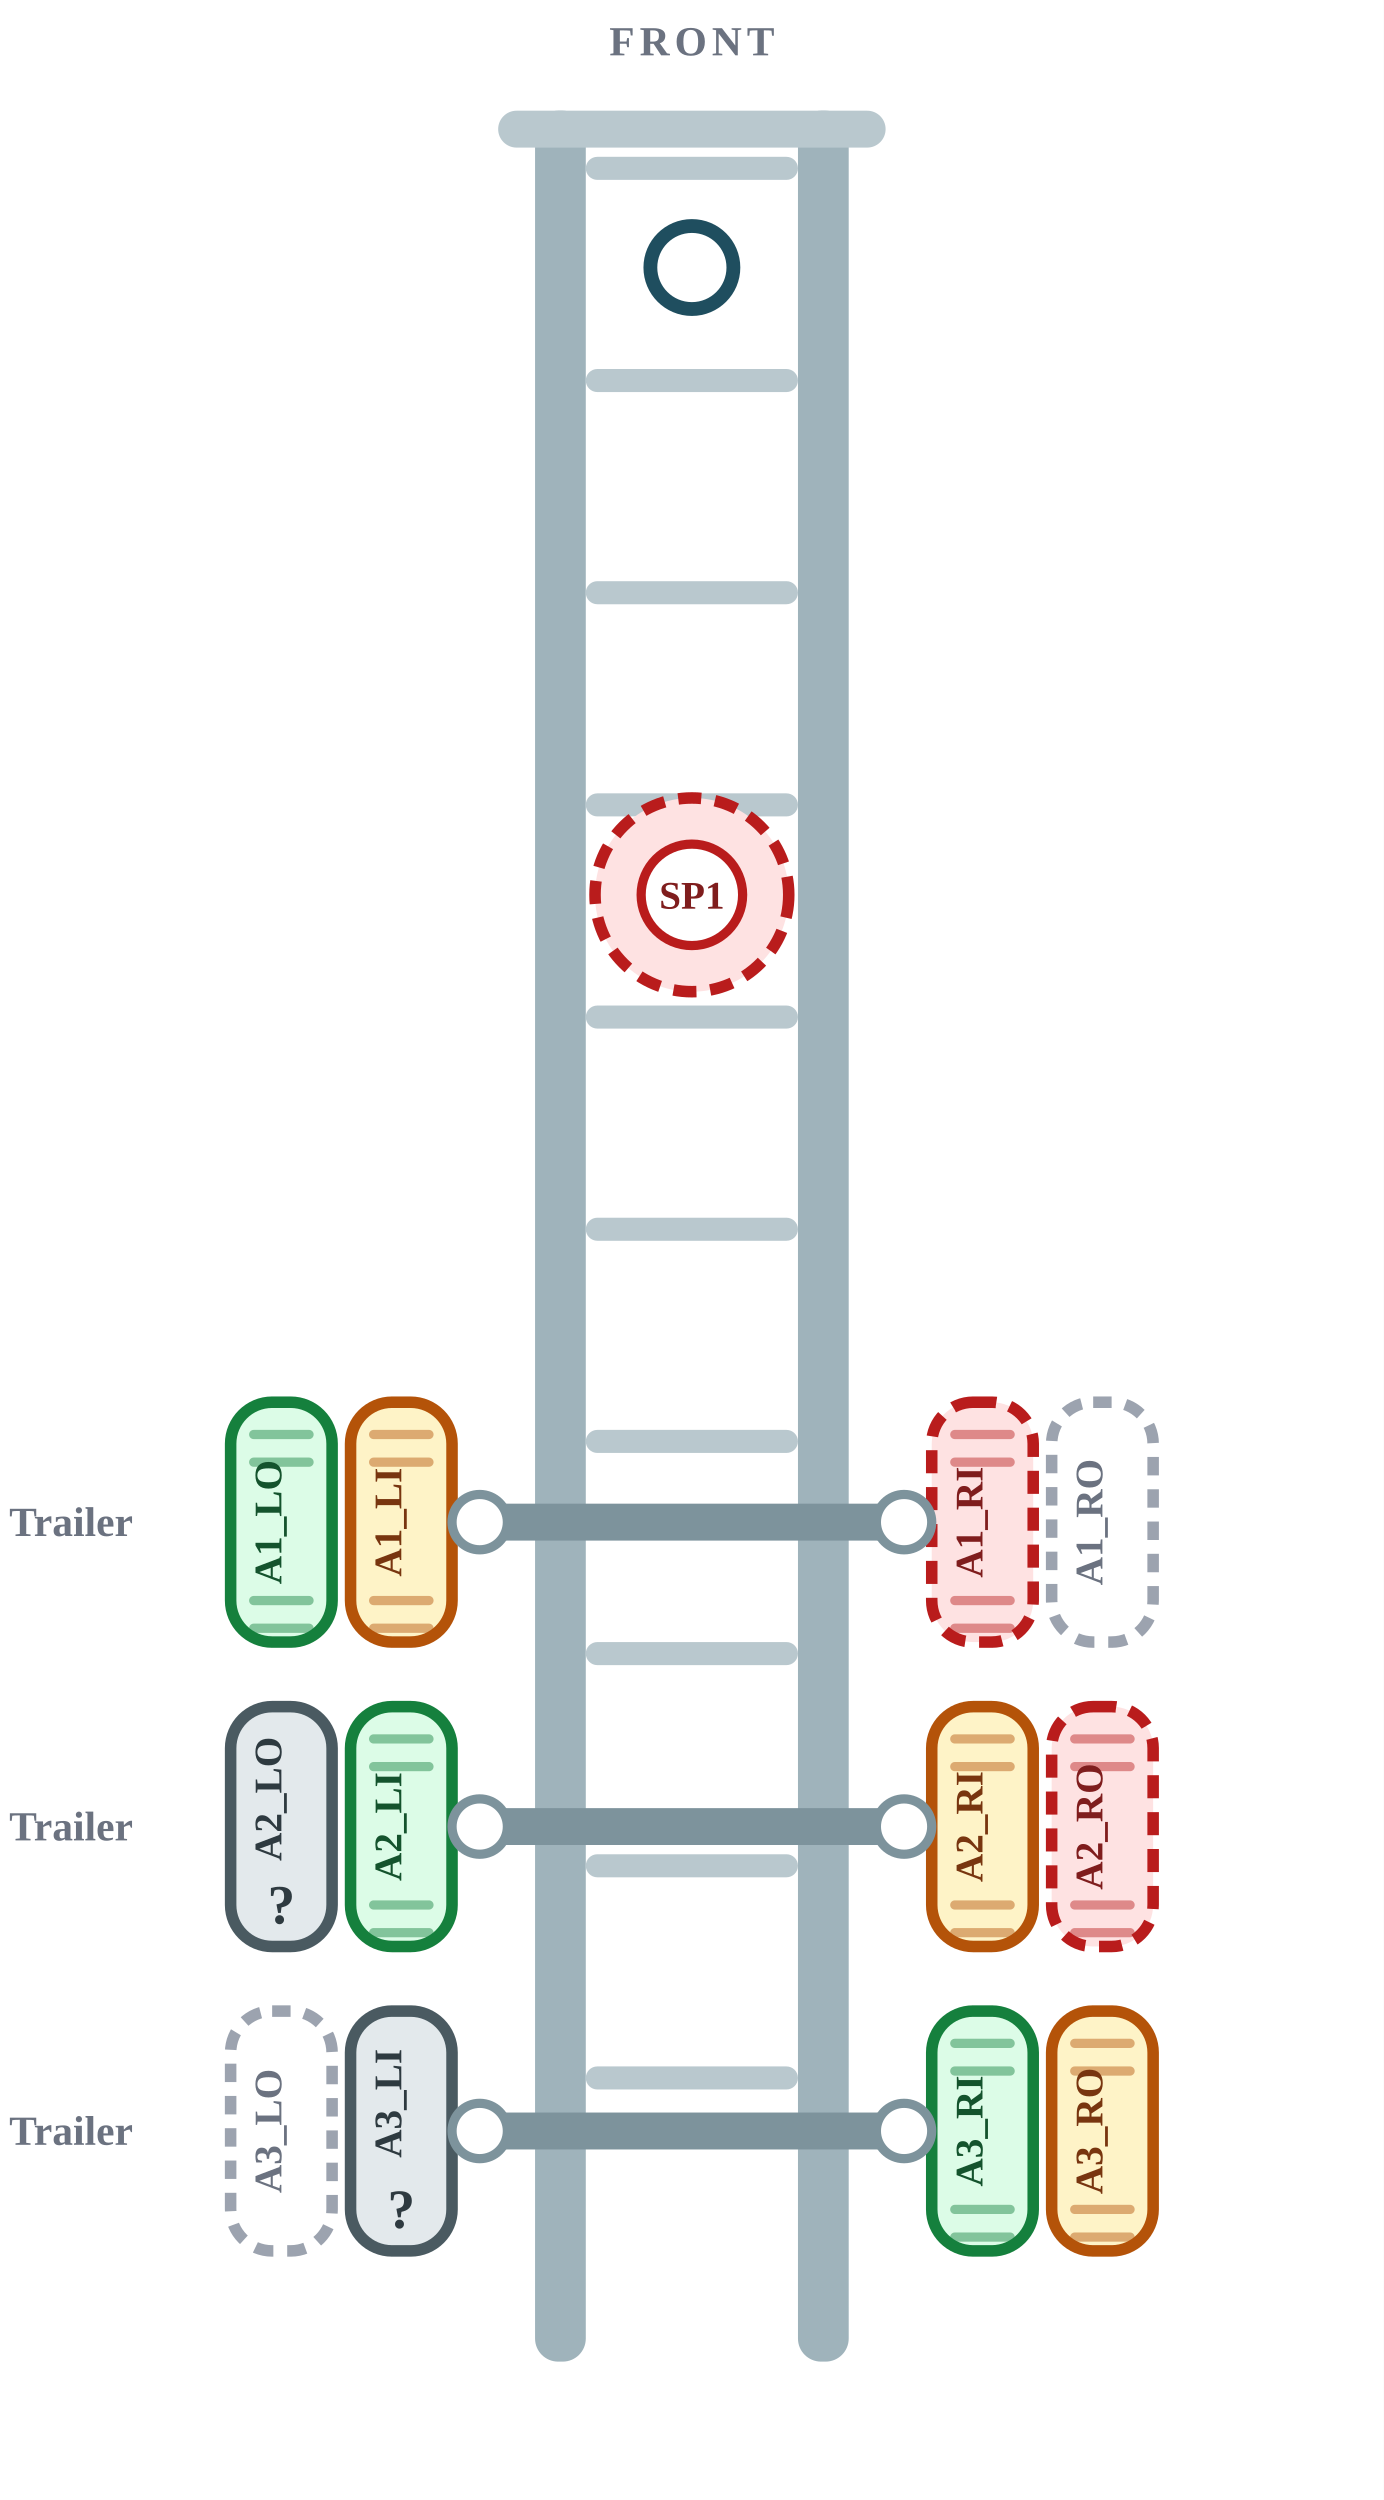
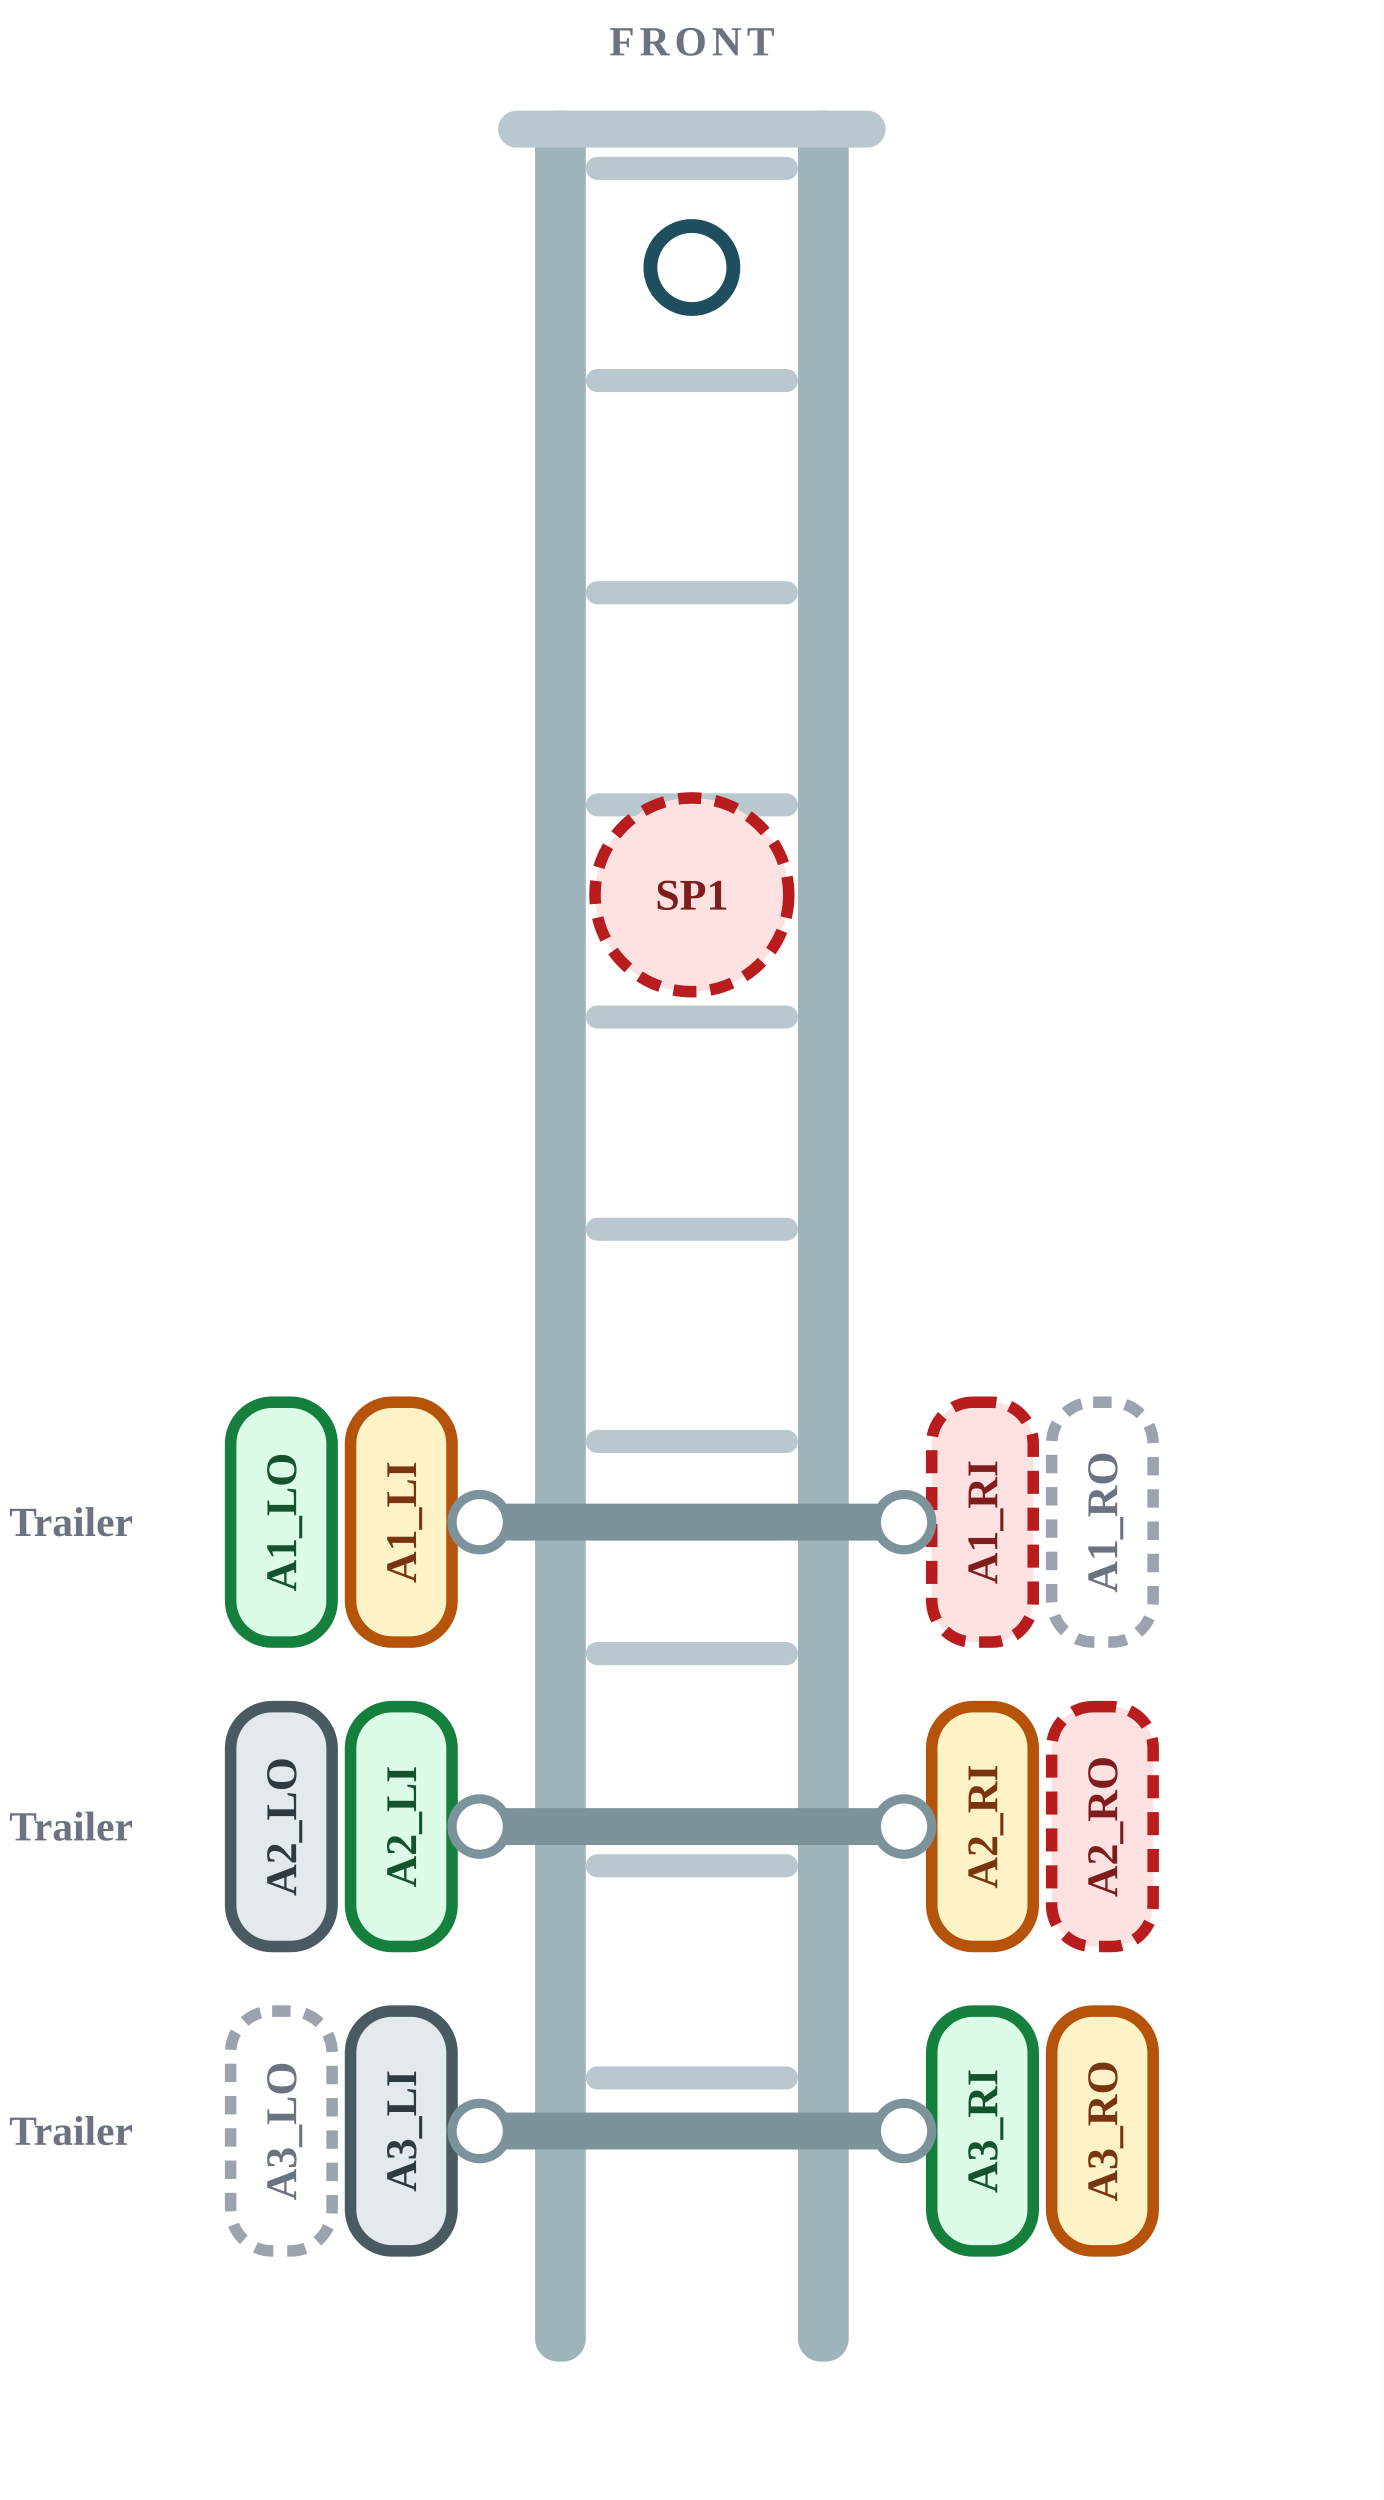
<svg xmlns="http://www.w3.org/2000/svg" class="chassis" viewBox="0 0 300 542" role="img" aria-label="Chassis map, 3 axles">
  <style>/* @bmi/chassis-map: the look of the map from the artboard kit (DEC-96), on the web's colour tokens. */
.chassis-map {
  display: grid;
  justify-items: center;
  gap: 10px;
}
svg.chassis {
  width: 100%;
  max-width: 300px;
  height: auto;
  overflow: visible;
  font-family: var(--font, system-ui, -apple-system, 'Segoe UI', sans-serif);
}
.chassis .m-front {
  font-size: 9px;
  font-weight: 700;
  fill: var(--text-subtle, #6b7280);
  text-anchor: middle;
  letter-spacing: 0.12em;
}
.chassis .m-rail {
  fill: #9fb3bb;
}
.chassis .m-cross {
  fill: #b9c8ce;
}
.chassis .m-bumper {
  fill: #8ea4ad;
}
.chassis .m-axle {
  fill: #7d939c;
}
.chassis .m-hubcap {
  fill: #fff;
  stroke: #7d939c;
  stroke-width: 2;
}
.chassis .m-pin {
  fill: #fff;
  stroke: var(--petrol, #1f4e5f);
  stroke-width: 3;
}
.chassis .m-fifth {
  fill: rgba(31, 78, 95, 0.08);
  stroke: var(--petrol, #1f4e5f);
  stroke-width: 2;
}
.chassis .m-fifth-slot {
  stroke: var(--petrol, #1f4e5f);
  stroke-width: 3;
  stroke-linecap: round;
}
.chassis .m-role {
  font-size: 9px;
  font-weight: 700;
  fill: var(--text-subtle, #6b7280);
}
.chassis .m-tyre rect,
- .chassis .m-tyre circle:not(.m-hub) {
+ .chassis .m-tyre circle {
  stroke-width: 2.5;
}
- .chassis .m-tread {
-   stroke-width: 2;
-   stroke-linecap: round;
-   opacity: 0.45;
- }
- .chassis .m-hub {
-   fill: #fff;
-   stroke-width: 2;
- }
.chassis .m-code {
-   font-size: 8.5px;
+   font-size: 9.5px;
+   dominant-baseline: central;
  font-weight: 800;
  text-anchor: middle;
}
- .chassis .m-miss {
-   font-size: 12px;
-   font-weight: 800;
-   fill: #2e3a40;
-   text-anchor: middle;
- }
- .chassis .m-miss-small {
-   font-size: 9px;
- }

- /* Statuses (REQ-PLC-008); each also has its text in the legend and the position's title. */
+ /* Statuses (REQ-PLC-008): only the colour, and a dashed outline for Act now and Empty (NFR-10); the guide and the title name them. */
.chassis .t-ok rect,
- .chassis .t-ok circle:not(.m-hub) {
+ .chassis .t-ok circle {
  fill: var(--success-bg, #dcfce7);
  stroke: var(--success, #15803d);
}
- .chassis .t-ok .m-tread,
- .chassis .t-ok .m-hub {
-   stroke: var(--success, #15803d);
- }
.chassis .t-ok .m-code {
  fill: var(--success-text, #14532d);
}
.chassis .t-due rect,
- .chassis .t-due circle:not(.m-hub) {
+ .chassis .t-due circle {
  fill: var(--warning-bg, #fef3c7);
  stroke: var(--warning, #b45309);
}
- .chassis .t-due .m-tread,
- .chassis .t-due .m-hub {
-   stroke: var(--warning, #b45309);
- }
.chassis .t-due .m-code {
  fill: var(--warning-text, #78350f);
}
.chassis .t-act rect,
- .chassis .t-act circle:not(.m-hub) {
+ .chassis .t-act circle {
  fill: var(--danger-bg, #fee2e2);
  stroke: var(--danger, #b91c1c);
  stroke-dasharray: 5 3;
}
- .chassis .t-act .m-tread,
- .chassis .t-act .m-hub {
-   stroke: var(--danger, #b91c1c);
- }
.chassis .t-act .m-code {
  fill: var(--danger-text, #7f1d1d);
}
.chassis .t-empty rect,
- .chassis .t-empty circle:not(.m-hub) {
+ .chassis .t-empty circle {
  fill: #fff;
  stroke: var(--border-strong, #9ca3af);
  stroke-dasharray: 4 3;
}
- .chassis .t-empty .m-tread {
-   display: none;
- }
- .chassis .t-empty .m-hub {
-   stroke: var(--border-strong, #9ca3af);
- }
.chassis .t-empty .m-code {
  fill: var(--text-subtle, #6b7280);
}
- /* DEC-119: Missing is grey with a solid dark outline and a "?". */
+ /* DEC-119: Missing is grey with a solid dark outline. */
.chassis .t-miss rect,
- .chassis .t-miss circle:not(.m-hub) {
+ .chassis .t-miss circle {
  fill: #e3e9ec;
  stroke: #4a5a61;
}
- .chassis .t-miss .m-tread {
-   display: none;
- }
- .chassis .t-miss .m-hub {
-   stroke: #4a5a61;
- }
.chassis .t-miss .m-code {
  fill: #2e3a40;
}
.chassis .t-sel rect,
- .chassis .t-sel circle:not(.m-hub) {
+ .chassis .t-sel circle {
  stroke: var(--brand-red, #ad2713);
  stroke-width: 3.5;
}
- .chassis .t-sel .m-tread {
-   stroke: var(--brand-red, #ad2713);
- }
.chassis .t-sel .m-code {
  fill: var(--brand-red, #ad2713);
}
.chassis .m-tyre[role='button'] {
  cursor: pointer;
}
.chassis .m-tyre[role='button']:hover rect,
- .chassis .m-tyre[role='button']:hover circle:not(.m-hub) {
+ .chassis .m-tyre[role='button']:hover circle {
  filter: brightness(0.96);
}
.chassis .m-tyre[role='button']:focus-visible {
  outline: 2px solid var(--petrol, #1f4e5f);
  outline-offset: 2px;
}

- /* The legend: every status with its text (NFR-10). */
- .chassis-legend {
-   display: flex;
-   flex-wrap: wrap;
-   justify-content: center;
+ /* DEC-119: the guide under the map: each tyre colour with its status and what it means. */
+ .chassis-guide {
+   display: grid;
  gap: 6px;
+   width: 100%;
+   max-width: 360px;
  margin: 0;
  padding: 0;
  list-style: none;
- }
- .chassis-legend-item {
-   padding: 3px 10px;
-   border: 1.5px solid;
-   border-radius: 999px;
  font-size: 12px;
-   font-weight: 600;
- }
- .chassis-legend-item.t-ok {
+ }
+ .chassis-guide li {
+   display: grid;
+   grid-template-columns: 22px 70px 1fr;
+   align-items: center;
+   gap: 8px;
+ }
+ .chassis-guide b {
+   font-weight: 700;
+ }
+ .chassis-guide li &gt; span:last-child {
+   color: var(--text-muted, #4b5563);
+ }
+ .chassis-swatch {
+   box-sizing: border-box;
+   width: 14px;
+   height: 22px;
+   border: 2px solid;
+   border-radius: 6px;
+ }
+ .chassis-swatch.t-ok {
  border-color: var(--success, #15803d);
  background: var(--success-bg, #dcfce7);
-   color: var(--success-text, #14532d);
- }
- .chassis-legend-item.t-due {
+ }
+ .chassis-swatch.t-due {
  border-color: var(--warning, #b45309);
  background: var(--warning-bg, #fef3c7);
-   color: var(--warning-text, #78350f);
- }
- .chassis-legend-item.t-act {
+ }
+ .chassis-swatch.t-act {
  border-color: var(--danger, #b91c1c);
  border-style: dashed;
  background: var(--danger-bg, #fee2e2);
-   color: var(--danger-text, #7f1d1d);
- }
- .chassis-legend-item.t-empty {
+ }
+ .chassis-swatch.t-empty {
  border-color: var(--border-strong, #9ca3af);
  border-style: dashed;
  background: #fff;
-   color: var(--text-subtle, #6b7280);
- }
- .chassis-legend-item.t-miss {
+ }
+ .chassis-swatch.t-miss {
  border-color: #4a5a61;
  background: #e3e9ec;
-   color: #2e3a40;
}
</style>
  <rect width="100%" height="100%" fill="#fff" />
  <text x="150" y="12" class="m-front">FRONT</text>
  <rect class="m-rail" x="116" y="24" width="11" height="488" rx="5" />
  <rect class="m-rail" x="173" y="24" width="11" height="488" rx="5" />
  <rect class="m-cross" x="127" y="34" width="46" height="5" rx="2.5" />
  <rect class="m-cross" x="127" y="80" width="46" height="5" rx="2.5" />
  <rect class="m-cross" x="127" y="126" width="46" height="5" rx="2.5" />
  <rect class="m-cross" x="127" y="172" width="46" height="5" rx="2.5" />
  <rect class="m-cross" x="127" y="218" width="46" height="5" rx="2.5" />
  <rect class="m-cross" x="127" y="264" width="46" height="5" rx="2.5" />
  <rect class="m-cross" x="127" y="310" width="46" height="5" rx="2.5" />
  <rect class="m-cross" x="127" y="356" width="46" height="5" rx="2.5" />
  <rect class="m-cross" x="127" y="402" width="46" height="5" rx="2.5" />
  <rect class="m-cross" x="127" y="448" width="46" height="5" rx="2.5" />
  <rect class="m-cross" x="108" y="24" width="84" height="8" rx="4" />
  <circle class="m-pin" cx="150" cy="58" r="9" />
  <g class="m-axle-group">
    <rect class="m-axle" x="94" y="326" width="112" height="8" rx="4" />
    <text x="2" y="333" class="m-role">Trailer</text>
  </g>
  <g class="m-axle-group">
    <rect class="m-axle" x="94" y="392" width="112" height="8" rx="4" />
    <text x="2" y="399" class="m-role">Trailer</text>
  </g>
  <g class="m-axle-group">
    <rect class="m-axle" x="94" y="458" width="112" height="8" rx="4" />
    <text x="2" y="465" class="m-role">Trailer</text>
  </g>
  <g class="m-tyre t-ok" data-code="A1_LO">
    <rect x="50" y="304" width="22" height="52" rx="9" />
-     <path class="m-tread" d="M55 311 h12" />
-     <path class="m-tread" d="M55 317 h12" />
-     <path class="m-tread" d="M55 347 h12" />
-     <path class="m-tread" d="M55 353 h12" />
    <text x="61" y="330" class="m-code" transform="rotate(-90 61 330)">A1_LO</text>
  </g>
  <g class="m-tyre t-due" data-code="A1_LI">
    <rect x="76" y="304" width="22" height="52" rx="9" />
-     <path class="m-tread" d="M81 311 h12" />
-     <path class="m-tread" d="M81 317 h12" />
-     <path class="m-tread" d="M81 347 h12" />
-     <path class="m-tread" d="M81 353 h12" />
    <text x="87" y="330" class="m-code" transform="rotate(-90 87 330)">A1_LI</text>
  </g>
  <g class="m-tyre t-act" data-code="A1_RI">
    <rect x="202" y="304" width="22" height="52" rx="9" />
-     <path class="m-tread" d="M207 311 h12" />
-     <path class="m-tread" d="M207 317 h12" />
-     <path class="m-tread" d="M207 347 h12" />
-     <path class="m-tread" d="M207 353 h12" />
    <text x="213" y="330" class="m-code" transform="rotate(-90 213 330)">A1_RI</text>
  </g>
  <g class="m-tyre t-empty" data-code="A1_RO">
    <rect x="228" y="304" width="22" height="52" rx="9" />
-     <path class="m-tread" d="M233 311 h12" />
-     <path class="m-tread" d="M233 317 h12" />
-     <path class="m-tread" d="M233 347 h12" />
-     <path class="m-tread" d="M233 353 h12" />
    <text x="239" y="330" class="m-code" transform="rotate(-90 239 330)">A1_RO</text>
  </g>
  <g class="m-tyre t-miss" data-code="A2_LO">
    <rect x="50" y="370" width="22" height="52" rx="9" />
-     <path class="m-tread" d="M55 377 h12" />
-     <path class="m-tread" d="M55 383 h12" />
-     <path class="m-tread" d="M55 413 h12" />
-     <path class="m-tread" d="M55 419 h12" />
-     <text x="61" y="390" class="m-code" transform="rotate(-90 61 390)">A2_LO</text>
-     <text x="61" y="417" class="m-miss">?</text>
+     <text x="61" y="396" class="m-code" transform="rotate(-90 61 396)">A2_LO</text>
  </g>
  <g class="m-tyre t-ok" data-code="A2_LI">
    <rect x="76" y="370" width="22" height="52" rx="9" />
-     <path class="m-tread" d="M81 377 h12" />
-     <path class="m-tread" d="M81 383 h12" />
-     <path class="m-tread" d="M81 413 h12" />
-     <path class="m-tread" d="M81 419 h12" />
    <text x="87" y="396" class="m-code" transform="rotate(-90 87 396)">A2_LI</text>
  </g>
  <g class="m-tyre t-due" data-code="A2_RI">
    <rect x="202" y="370" width="22" height="52" rx="9" />
-     <path class="m-tread" d="M207 377 h12" />
-     <path class="m-tread" d="M207 383 h12" />
-     <path class="m-tread" d="M207 413 h12" />
-     <path class="m-tread" d="M207 419 h12" />
    <text x="213" y="396" class="m-code" transform="rotate(-90 213 396)">A2_RI</text>
  </g>
  <g class="m-tyre t-act" data-code="A2_RO">
    <rect x="228" y="370" width="22" height="52" rx="9" />
-     <path class="m-tread" d="M233 377 h12" />
-     <path class="m-tread" d="M233 383 h12" />
-     <path class="m-tread" d="M233 413 h12" />
-     <path class="m-tread" d="M233 419 h12" />
    <text x="239" y="396" class="m-code" transform="rotate(-90 239 396)">A2_RO</text>
  </g>
  <g class="m-tyre t-empty" data-code="A3_LO">
    <rect x="50" y="436" width="22" height="52" rx="9" />
-     <path class="m-tread" d="M55 443 h12" />
-     <path class="m-tread" d="M55 449 h12" />
-     <path class="m-tread" d="M55 479 h12" />
-     <path class="m-tread" d="M55 485 h12" />
    <text x="61" y="462" class="m-code" transform="rotate(-90 61 462)">A3_LO</text>
  </g>
  <g class="m-tyre t-miss" data-code="A3_LI">
    <rect x="76" y="436" width="22" height="52" rx="9" />
-     <path class="m-tread" d="M81 443 h12" />
-     <path class="m-tread" d="M81 449 h12" />
-     <path class="m-tread" d="M81 479 h12" />
-     <path class="m-tread" d="M81 485 h12" />
-     <text x="87" y="456" class="m-code" transform="rotate(-90 87 456)">A3_LI</text>
-     <text x="87" y="483" class="m-miss">?</text>
+     <text x="87" y="462" class="m-code" transform="rotate(-90 87 462)">A3_LI</text>
  </g>
  <g class="m-tyre t-ok" data-code="A3_RI">
    <rect x="202" y="436" width="22" height="52" rx="9" />
-     <path class="m-tread" d="M207 443 h12" />
-     <path class="m-tread" d="M207 449 h12" />
-     <path class="m-tread" d="M207 479 h12" />
-     <path class="m-tread" d="M207 485 h12" />
    <text x="213" y="462" class="m-code" transform="rotate(-90 213 462)">A3_RI</text>
  </g>
  <g class="m-tyre t-due" data-code="A3_RO">
    <rect x="228" y="436" width="22" height="52" rx="9" />
-     <path class="m-tread" d="M233 443 h12" />
-     <path class="m-tread" d="M233 449 h12" />
-     <path class="m-tread" d="M233 479 h12" />
-     <path class="m-tread" d="M233 485 h12" />
    <text x="239" y="462" class="m-code" transform="rotate(-90 239 462)">A3_RO</text>
  </g>
  <g class="m-tyre t-act" data-code="SP1">
    <circle cx="150" cy="194" r="21" />
-     <circle class="m-hub" cx="150" cy="194" r="11" />
-     <text x="150" y="197" class="m-code">SP1</text>
+     <text x="150" y="194" class="m-code">SP1</text>
  </g>
  <circle class="m-hubcap" cx="104" cy="330" r="6" />
  <circle class="m-hubcap" cx="196" cy="330" r="6" />
  <circle class="m-hubcap" cx="104" cy="396" r="6" />
  <circle class="m-hubcap" cx="196" cy="396" r="6" />
  <circle class="m-hubcap" cx="104" cy="462" r="6" />
  <circle class="m-hubcap" cx="196" cy="462" r="6" />
</svg>
